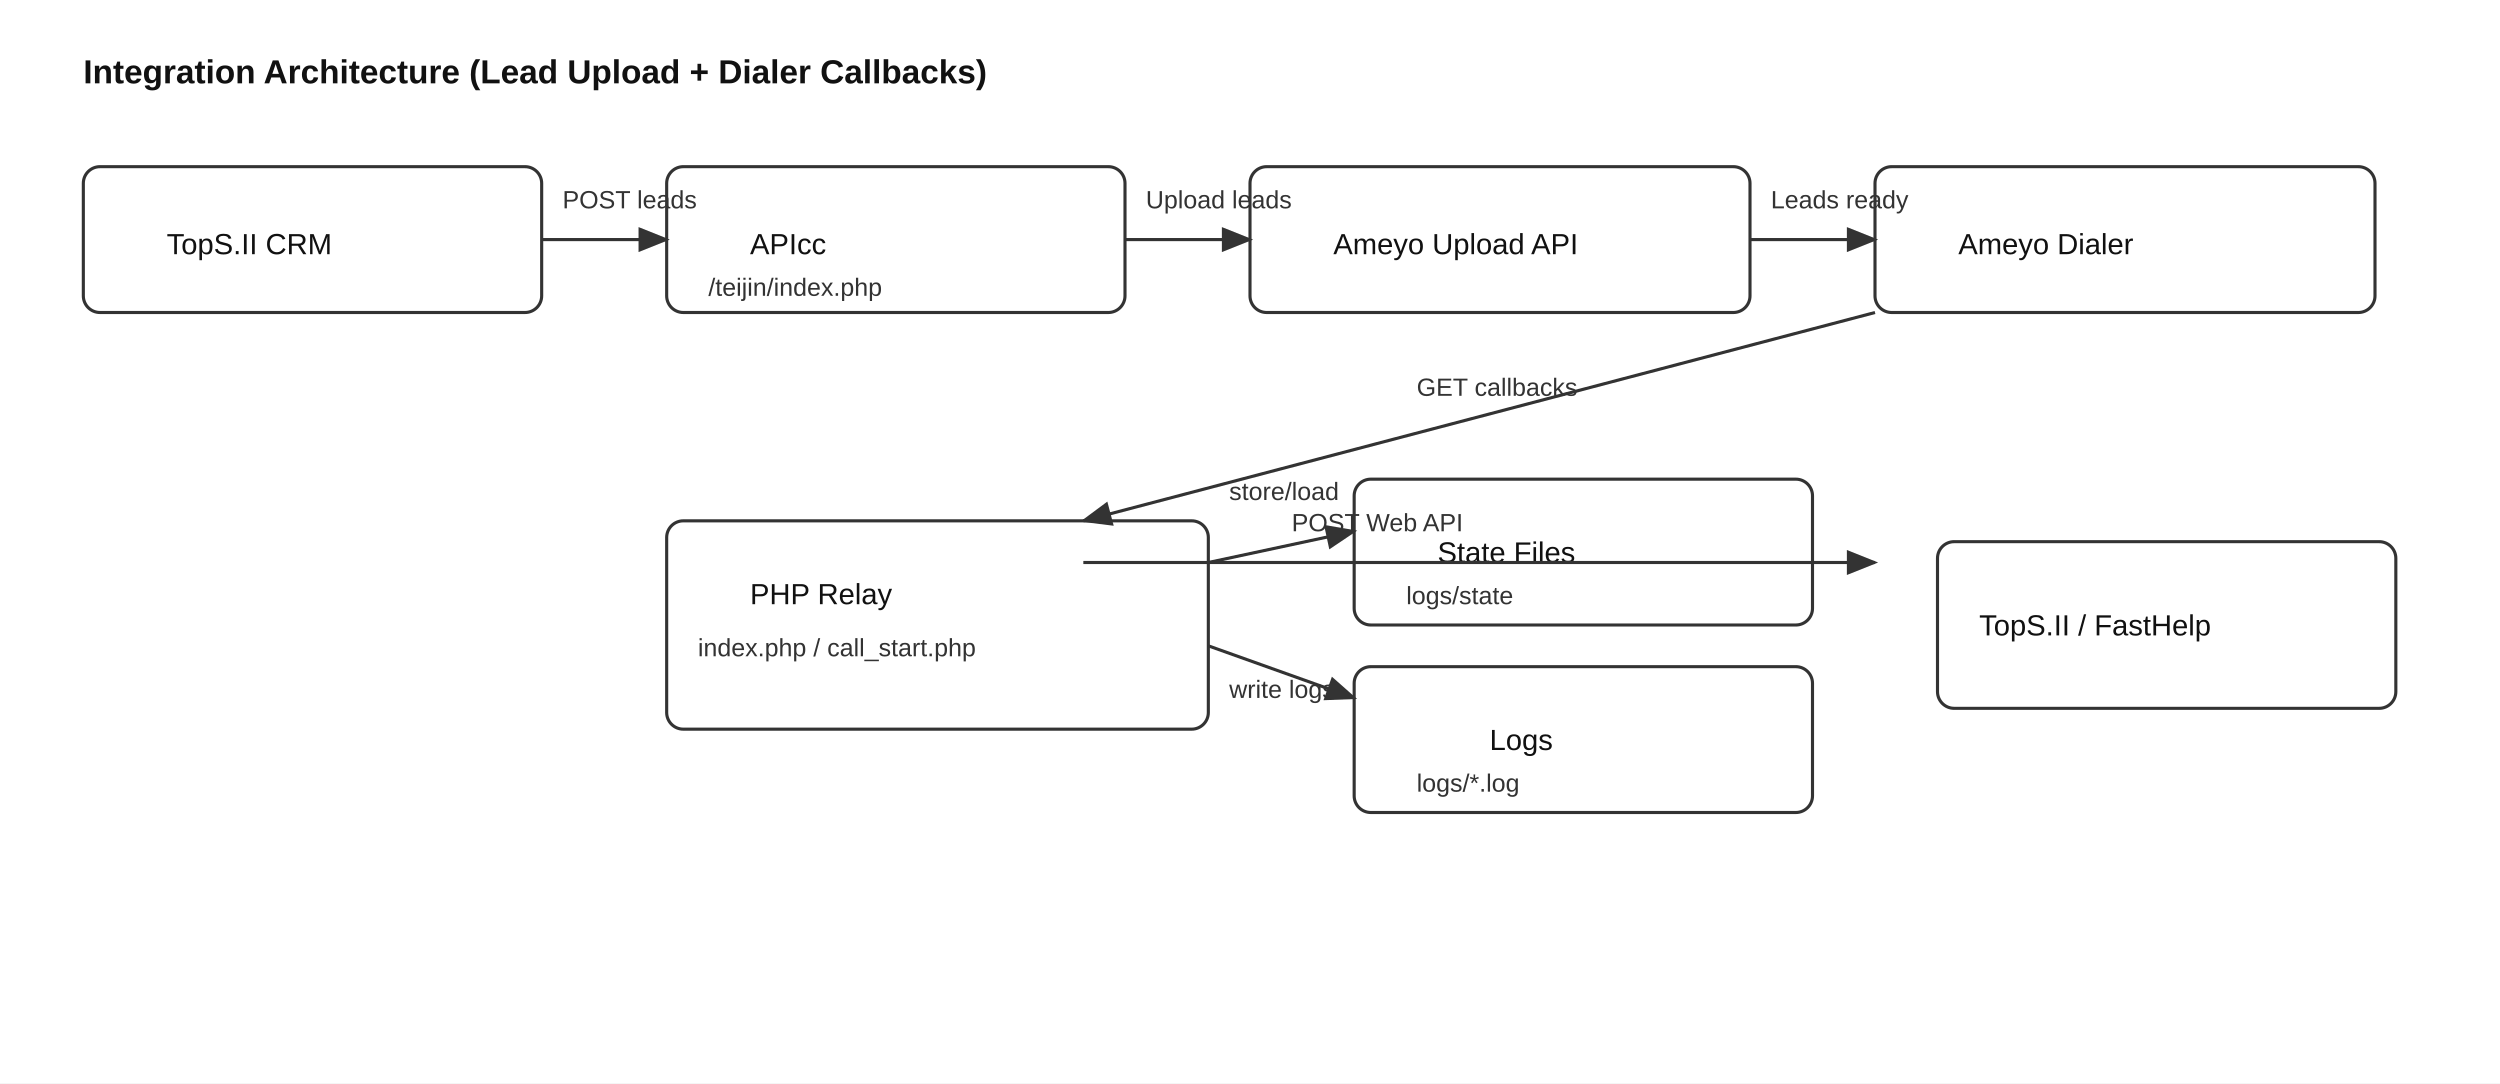
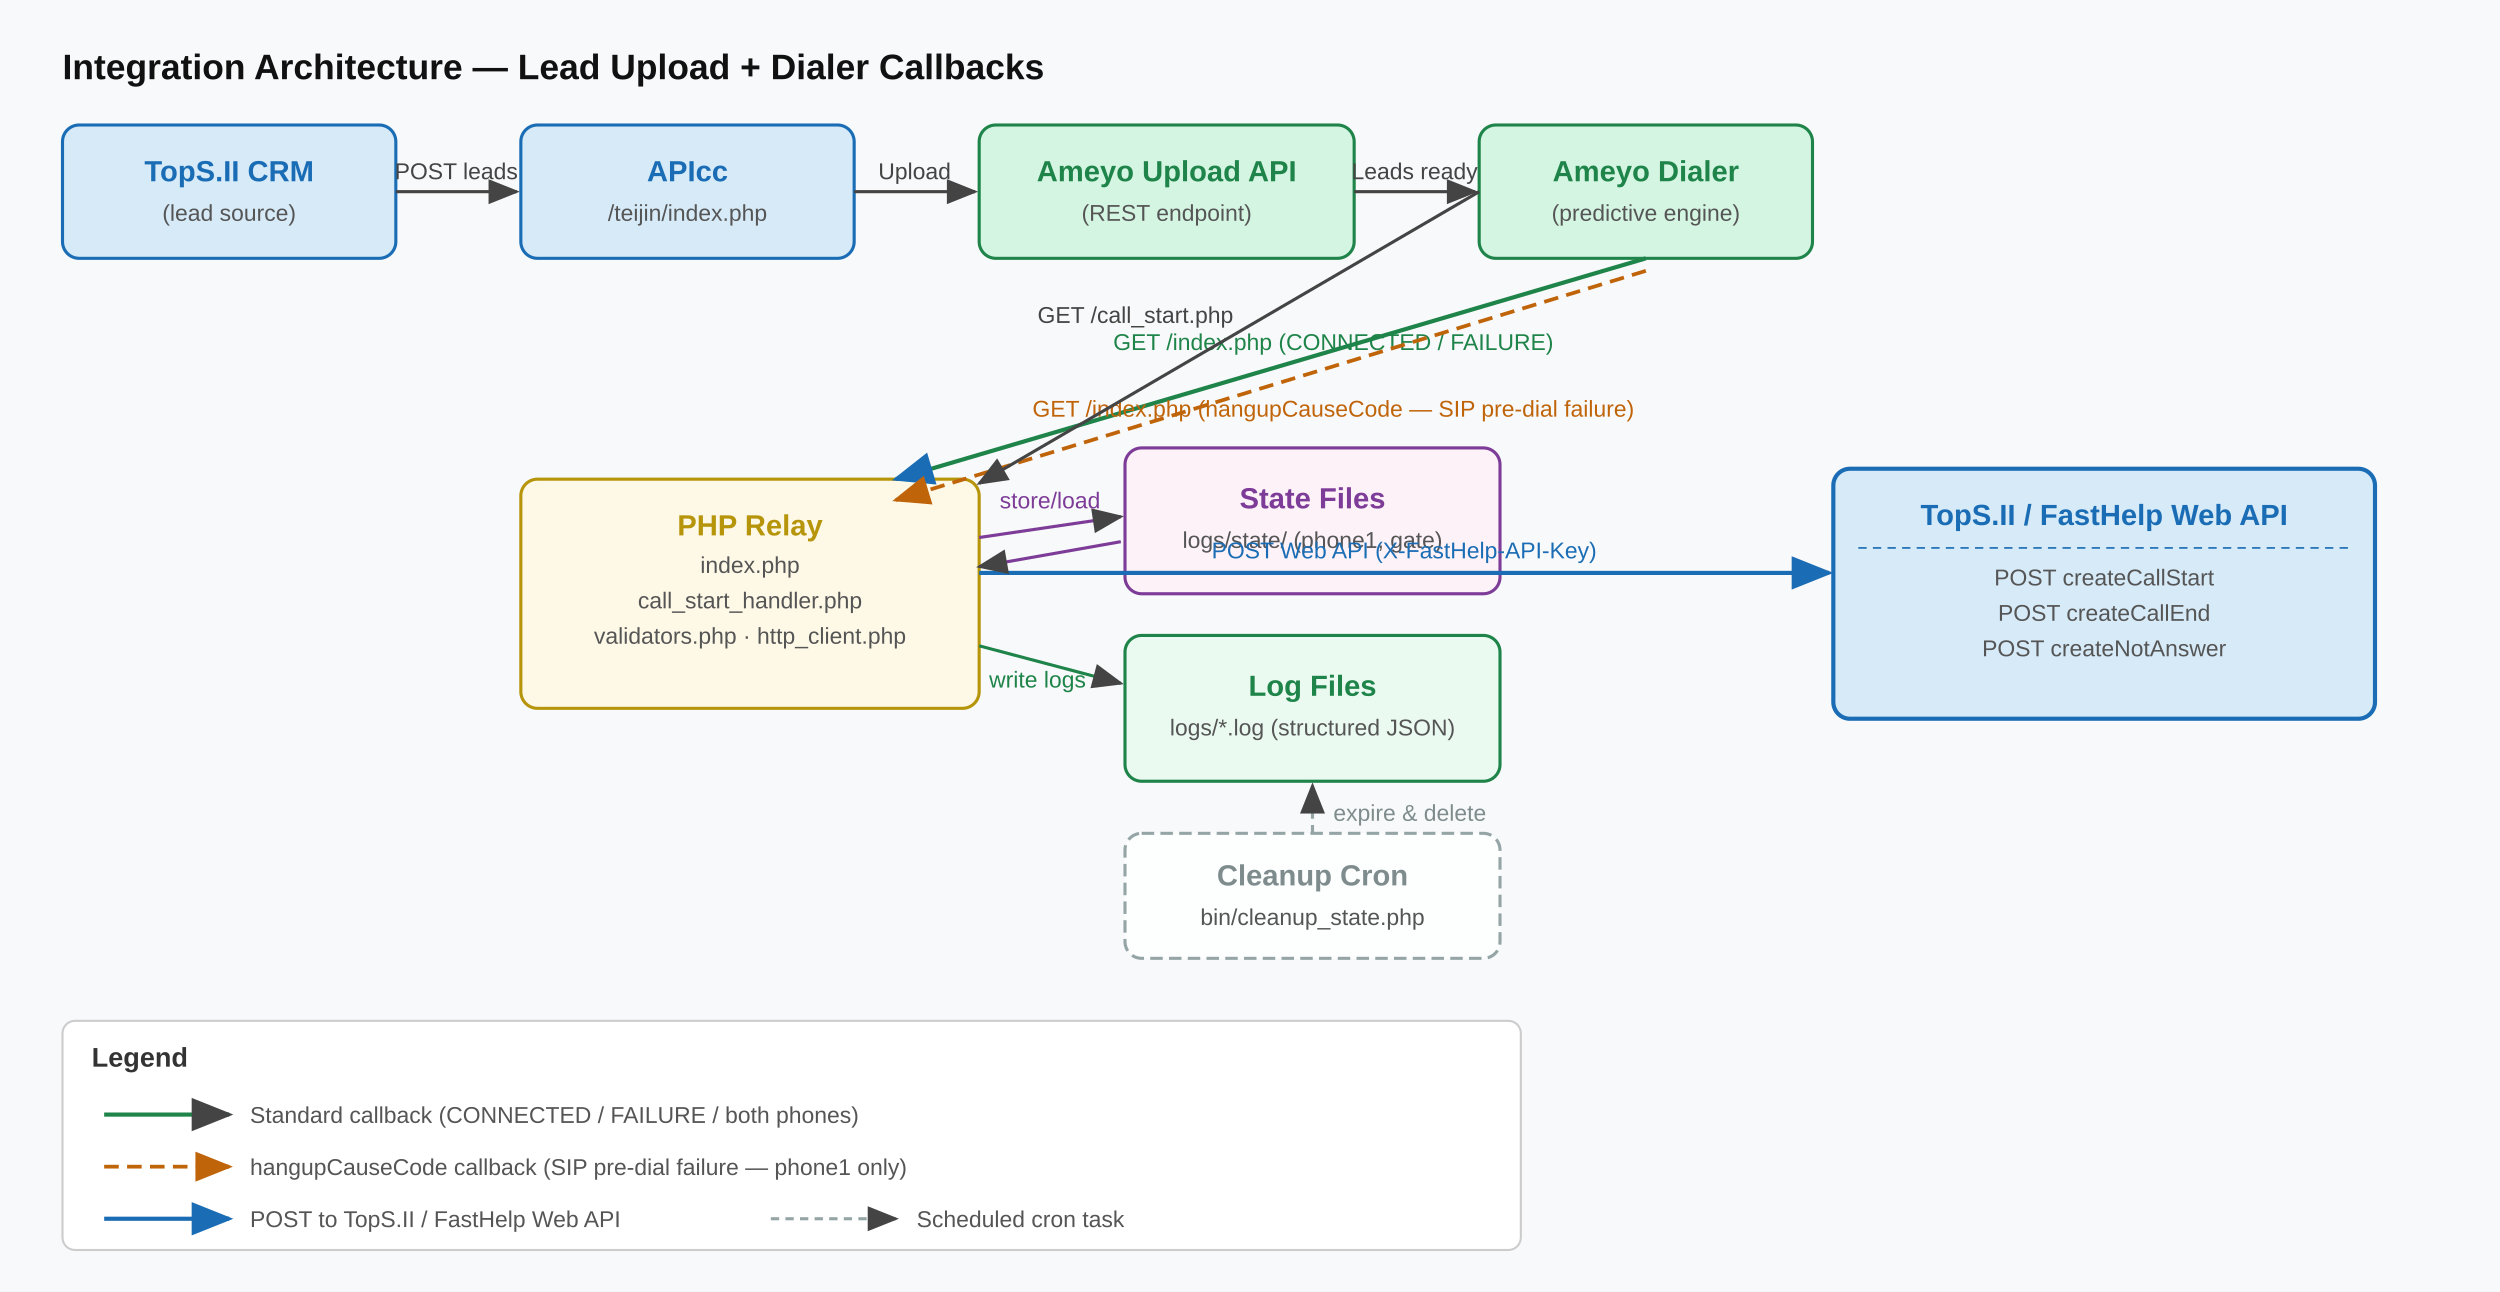
- <svg xmlns="http://www.w3.org/2000/svg" width="1200" height="520" viewBox="0 0 1200 520">
+ <svg xmlns="http://www.w3.org/2000/svg" width="1200" height="620" viewBox="0 0 1200 620">
  <defs>
    <marker id="arrow" markerWidth="10" markerHeight="8" refX="9" refY="4" orient="auto" markerUnits="strokeWidth">
-       <path d="M0,0 L10,4 L0,8 Z" fill="#333333" />
+       <path d="M0,0 L10,4 L0,8 Z" fill="#444" />
+     </marker>
+     <marker id="arrow-blue" markerWidth="10" markerHeight="8" refX="9" refY="4" orient="auto" markerUnits="strokeWidth">
+       <path d="M0,0 L10,4 L0,8 Z" fill="#1a6db5" />
+     </marker>
+     <marker id="arrow-orange" markerWidth="10" markerHeight="8" refX="9" refY="4" orient="auto" markerUnits="strokeWidth">
+       <path d="M0,0 L10,4 L0,8 Z" fill="#c0640a" />
    </marker>
    <style>
-       .box { fill: #ffffff; stroke: #333333; stroke-width: 1.5; rx: 8; ry: 8; }
-       .label { font: 14px Arial, sans-serif; fill: #111111; }
-       .title { font: 16px Arial, sans-serif; font-weight: bold; fill: #111111; }
-       .line { stroke: #333333; stroke-width: 1.5; }
-       .note { font: 12px Arial, sans-serif; fill: #333333; }
+       text { font-family: Arial, sans-serif; }
+       .title  { font-size: 17px; font-weight: bold; fill: #111; }
+       .box-label { font-size: 14px; font-weight: bold; }
+       .sub   { font-size: 11px; fill: #555; }
+       .edge  { font-size: 11px; }
    </style>
  </defs>
-   <rect x="0" y="0" width="1200" height="520" fill="#ffffff" />
-   <text class="title" x="40" y="40">Integration Architecture (Lead Upload + Dialer Callbacks)</text>
-   <rect class="box" x="40" y="80" width="220" height="70" />
-   <text class="label" x="80" y="122">TopS.II CRM</text>
-   <rect class="box" x="320" y="80" width="220" height="70" />
-   <text class="label" x="360" y="122">APIcc</text>
-   <text class="note" x="340" y="142">/teijin/index.php</text>
-   <rect class="box" x="600" y="80" width="240" height="70" />
-   <text class="label" x="640" y="122">Ameyo Upload API</text>
-   <rect class="box" x="900" y="80" width="240" height="70" />
-   <text class="label" x="940" y="122">Ameyo Dialer</text>
-   <line class="line" x1="260" y1="115" x2="320" y2="115" marker-end="url(#arrow)" />
-   <text class="note" x="270" y="100">POST leads</text>
-   <line class="line" x1="540" y1="115" x2="600" y2="115" marker-end="url(#arrow)" />
-   <text class="note" x="550" y="100">Upload leads</text>
-   <line class="line" x1="840" y1="115" x2="900" y2="115" marker-end="url(#arrow)" />
-   <text class="note" x="850" y="100">Leads ready</text>
-   <rect class="box" x="320" y="250" width="260" height="100" />
-   <text class="label" x="360" y="290">PHP Relay</text>
-   <text class="note" x="335" y="315">index.php / call_start.php</text>
-   <rect class="box" x="650" y="230" width="220" height="70" />
-   <text class="label" x="690" y="270">State Files</text>
-   <text class="note" x="675" y="290">logs/state</text>
-   <rect class="box" x="650" y="320" width="220" height="70" />
-   <text class="label" x="715" y="360">Logs</text>
-   <text class="note" x="680" y="380">logs/*.log</text>
-   <rect class="box" x="930" y="260" width="220" height="80" />
-   <text class="label" x="950" y="305">TopS.II / FastHelp</text>
-   <line class="line" x1="900" y1="150" x2="520" y2="250" marker-end="url(#arrow)" />
-   <text class="note" x="680" y="190">GET callbacks</text>
-   <line class="line" x1="520" y1="270" x2="900" y2="270" marker-end="url(#arrow)" />
-   <text class="note" x="620" y="255">POST Web API</text>
-   <line class="line" x1="580" y1="270" x2="650" y2="255" marker-end="url(#arrow)" />
-   <text class="note" x="590" y="240">store/load</text>
-   <line class="line" x1="580" y1="310" x2="650" y2="335" marker-end="url(#arrow)" />
-   <text class="note" x="590" y="335">write logs</text>
+   <rect x="0" y="0" width="1200" height="620" fill="#f8f9fa" />
+   <text class="title" x="30" y="38">Integration Architecture — Lead Upload + Dialer Callbacks</text>
+   <rect x="30" y="60" width="160" height="64" rx="8" fill="#d6eaf8" stroke="#1a6db5" stroke-width="1.5" />
+   <text class="box-label" fill="#1a6db5" x="110" y="87" text-anchor="middle">TopS.II CRM</text>
+   <text class="sub" x="110" y="106" text-anchor="middle">(lead source)</text>
+   <rect x="250" y="60" width="160" height="64" rx="8" fill="#d6eaf8" stroke="#1a6db5" stroke-width="1.5" />
+   <text class="box-label" fill="#1a6db5" x="330" y="87" text-anchor="middle">APIcc</text>
+   <text class="sub" x="330" y="106" text-anchor="middle">/teijin/index.php</text>
+   <rect x="470" y="60" width="180" height="64" rx="8" fill="#d5f5e3" stroke="#1e8449" stroke-width="1.5" />
+   <text class="box-label" fill="#1e8449" x="560" y="87" text-anchor="middle">Ameyo Upload API</text>
+   <text class="sub" x="560" y="106" text-anchor="middle">(REST endpoint)</text>
+   <rect x="710" y="60" width="160" height="64" rx="8" fill="#d5f5e3" stroke="#1e8449" stroke-width="1.5" />
+   <text class="box-label" fill="#1e8449" x="790" y="87" text-anchor="middle">Ameyo Dialer</text>
+   <text class="sub" x="790" y="106" text-anchor="middle">(predictive engine)</text>
+   <line x1="190" y1="92" x2="248" y2="92" stroke="#444" stroke-width="1.5" marker-end="url(#arrow)" />
+   <text class="edge" fill="#444" x="219" y="86" text-anchor="middle">POST leads</text>
+   <line x1="410" y1="92" x2="468" y2="92" stroke="#444" stroke-width="1.5" marker-end="url(#arrow)" />
+   <text class="edge" fill="#444" x="439" y="86" text-anchor="middle">Upload</text>
+   <line x1="650" y1="92" x2="708" y2="92" stroke="#444" stroke-width="1.5" marker-end="url(#arrow)" />
+   <text class="edge" fill="#444" x="679" y="86" text-anchor="middle">Leads ready</text>
+   <rect x="250" y="230" width="220" height="110" rx="8" fill="#fef9e7" stroke="#b7950b" stroke-width="1.5" />
+   <text class="box-label" fill="#b7950b" x="360" y="257" text-anchor="middle">PHP Relay</text>
+   <text class="sub" x="360" y="275" text-anchor="middle">index.php</text>
+   <text class="sub" x="360" y="292" text-anchor="middle">call_start_handler.php</text>
+   <text class="sub" x="360" y="309" text-anchor="middle">validators.php · http_client.php</text>
+   <rect x="540" y="215" width="180" height="70" rx="8" fill="#fdf2f8" stroke="#7d3c98" stroke-width="1.5" />
+   <text class="box-label" fill="#7d3c98" x="630" y="244" text-anchor="middle">State Files</text>
+   <text class="sub" x="630" y="263" text-anchor="middle">logs/state/  (phone1, gate)</text>
+   <rect x="540" y="305" width="180" height="70" rx="8" fill="#eafaf1" stroke="#1e8449" stroke-width="1.5" />
+   <text class="box-label" fill="#1e8449" x="630" y="334" text-anchor="middle">Log Files</text>
+   <text class="sub" x="630" y="353" text-anchor="middle">logs/*.log  (structured JSON)</text>
+   <rect x="880" y="225" width="260" height="120" rx="8" fill="#d6eaf8" stroke="#1a6db5" stroke-width="2" />
+   <text class="box-label" fill="#1a6db5" x="1010" y="252" text-anchor="middle">TopS.II / FastHelp Web API</text>
+   <line x1="892" y1="263" x2="1128" y2="263" stroke="#1a6db5" stroke-width="0.8" stroke-dasharray="4 3" />
+   <text class="sub" x="1010" y="281" text-anchor="middle">POST createCallStart</text>
+   <text class="sub" x="1010" y="298" text-anchor="middle">POST createCallEnd</text>
+   <text class="sub" x="1010" y="315" text-anchor="middle">POST createNotAnswer</text>
+   <rect x="540" y="400" width="180" height="60" rx="8" fill="#fdfefe" stroke="#95a5a6" stroke-width="1.5" stroke-dasharray="6 3" />
+   <text class="box-label" fill="#7f8c8d" x="630" y="425" text-anchor="middle">Cleanup Cron</text>
+   <text class="sub" x="630" y="444" text-anchor="middle">bin/cleanup_state.php</text>
+   <line x1="790" y1="124" x2="430" y2="230" stroke="#1e8449" stroke-width="2" marker-end="url(#arrow-blue)" />
+   <text class="edge" fill="#1e8449" x="640" y="168" text-anchor="middle">GET /index.php  (CONNECTED / FAILURE)</text>
+   <line x1="790" y1="130" x2="430" y2="240" stroke="#c0640a" stroke-width="1.8" stroke-dasharray="7 4" marker-end="url(#arrow-orange)" />
+   <text class="edge" fill="#c0640a" x="640" y="200" text-anchor="middle">GET /index.php  (hangupCauseCode — SIP pre-dial failure)</text>
+   <line x1="710" y1="92" x2="470" y2="232" stroke="#444" stroke-width="1.5" marker-end="url(#arrow)" />
+   <text class="edge" fill="#444" x="545" y="155" text-anchor="middle">GET /call_start.php</text>
+   <line x1="470" y1="275" x2="878" y2="275" stroke="#1a6db5" stroke-width="2" marker-end="url(#arrow-blue)" />
+   <text class="edge" fill="#1a6db5" x="674" y="268" text-anchor="middle">POST Web API  (X-FastHelp-API-Key)</text>
+   <line x1="470" y1="258" x2="538" y2="248" stroke="#7d3c98" stroke-width="1.5" marker-end="url(#arrow)" />
+   <line x1="538" y1="260" x2="470" y2="272" stroke="#7d3c98" stroke-width="1.5" marker-end="url(#arrow)" />
+   <text class="edge" fill="#7d3c98" x="504" y="244" text-anchor="middle">store/load</text>
+   <line x1="470" y1="310" x2="538" y2="328" stroke="#1e8449" stroke-width="1.5" marker-end="url(#arrow)" />
+   <text class="edge" fill="#1e8449" x="498" y="330" text-anchor="middle">write logs</text>
+   <line x1="630" y1="400" x2="630" y2="377" stroke="#95a5a6" stroke-width="1.5" stroke-dasharray="4 3" marker-end="url(#arrow)" />
+   <text class="edge" fill="#7f8c8d" x="640" y="394" text-anchor="start">expire &amp; delete</text>
+   <rect x="30" y="490" width="700" height="110" rx="6" fill="#fff" stroke="#ccc" stroke-width="1" />
+   <text style="font-size:13px; font-weight:bold; fill:#333;" x="44" y="512">Legend</text>
+   <line x1="50" y1="535" x2="110" y2="535" stroke="#1e8449" stroke-width="2" marker-end="url(#arrow)" />
+   <text class="sub" x="120" y="539">Standard callback  (CONNECTED / FAILURE / both phones)</text>
+   <line x1="50" y1="560" x2="110" y2="560" stroke="#c0640a" stroke-width="1.8" stroke-dasharray="7 4" marker-end="url(#arrow-orange)" />
+   <text class="sub" x="120" y="564">hangupCauseCode callback  (SIP pre-dial failure — phone1 only)</text>
+   <line x1="50" y1="585" x2="110" y2="585" stroke="#1a6db5" stroke-width="2" marker-end="url(#arrow-blue)" />
+   <text class="sub" x="120" y="589">POST to TopS.II / FastHelp Web API</text>
+   <line x1="370" y1="585" x2="430" y2="585" stroke="#95a5a6" stroke-width="1.5" stroke-dasharray="4 3" marker-end="url(#arrow)" />
+   <text class="sub" x="440" y="589">Scheduled cron task</text>
</svg>
